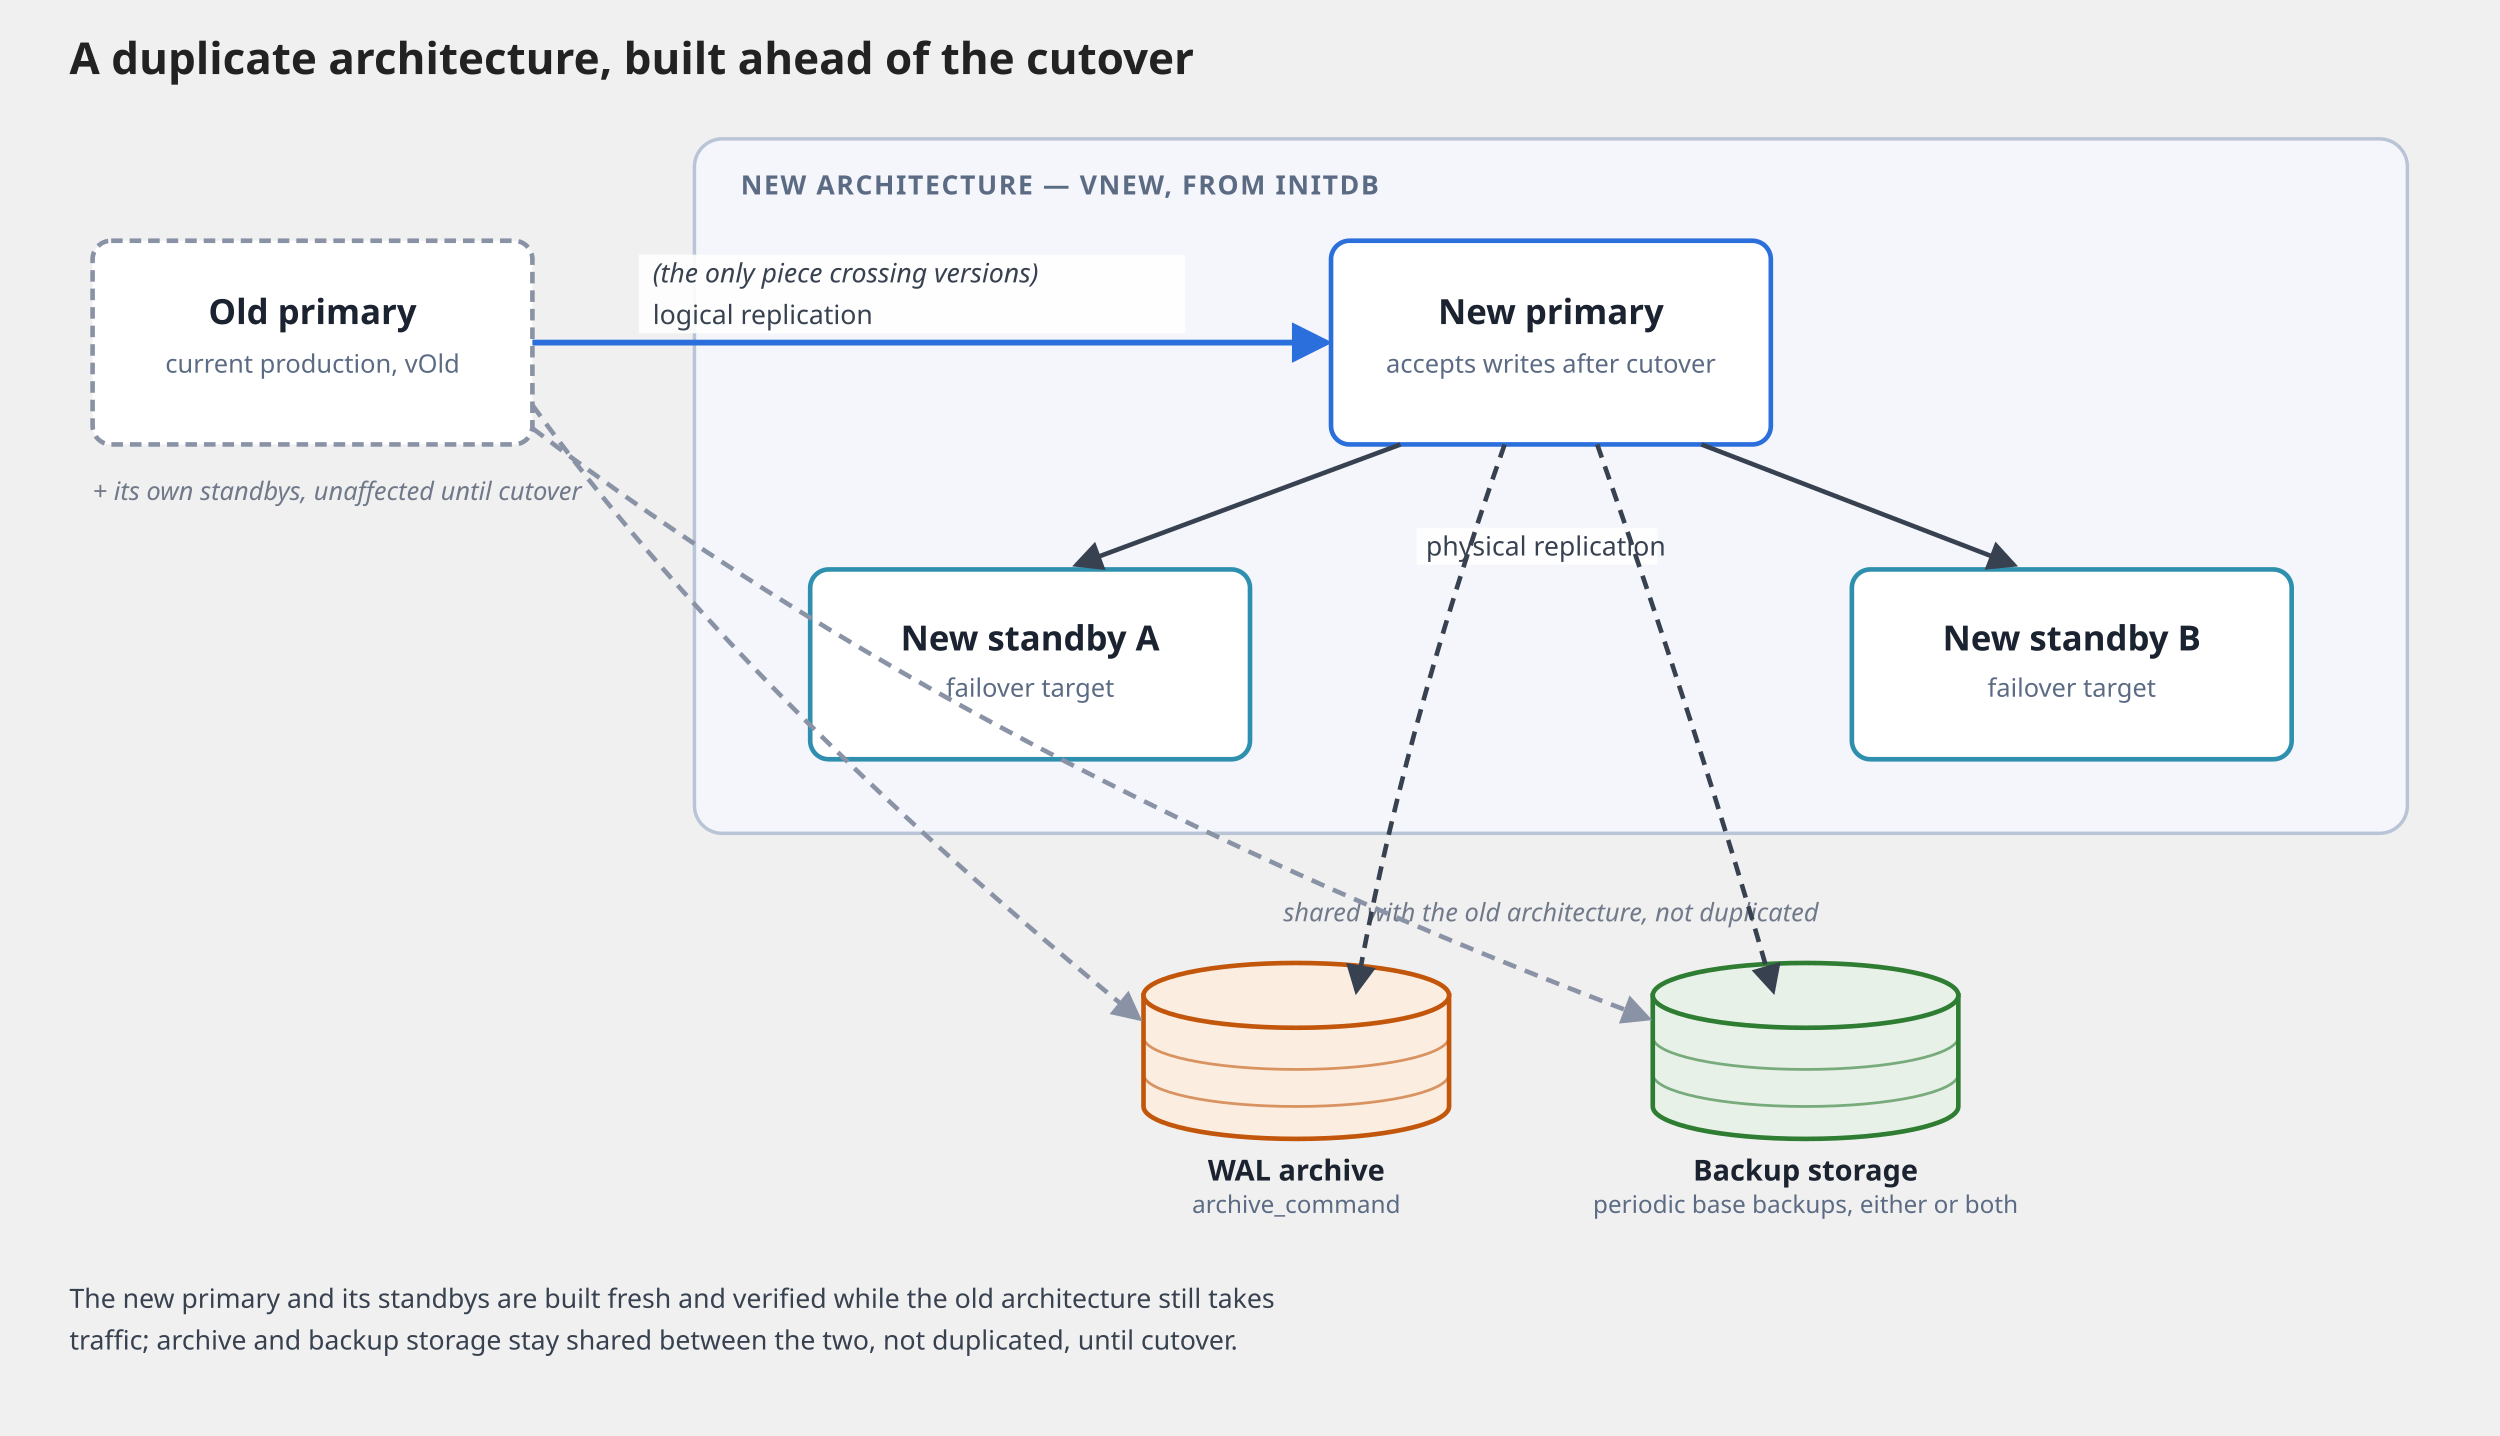
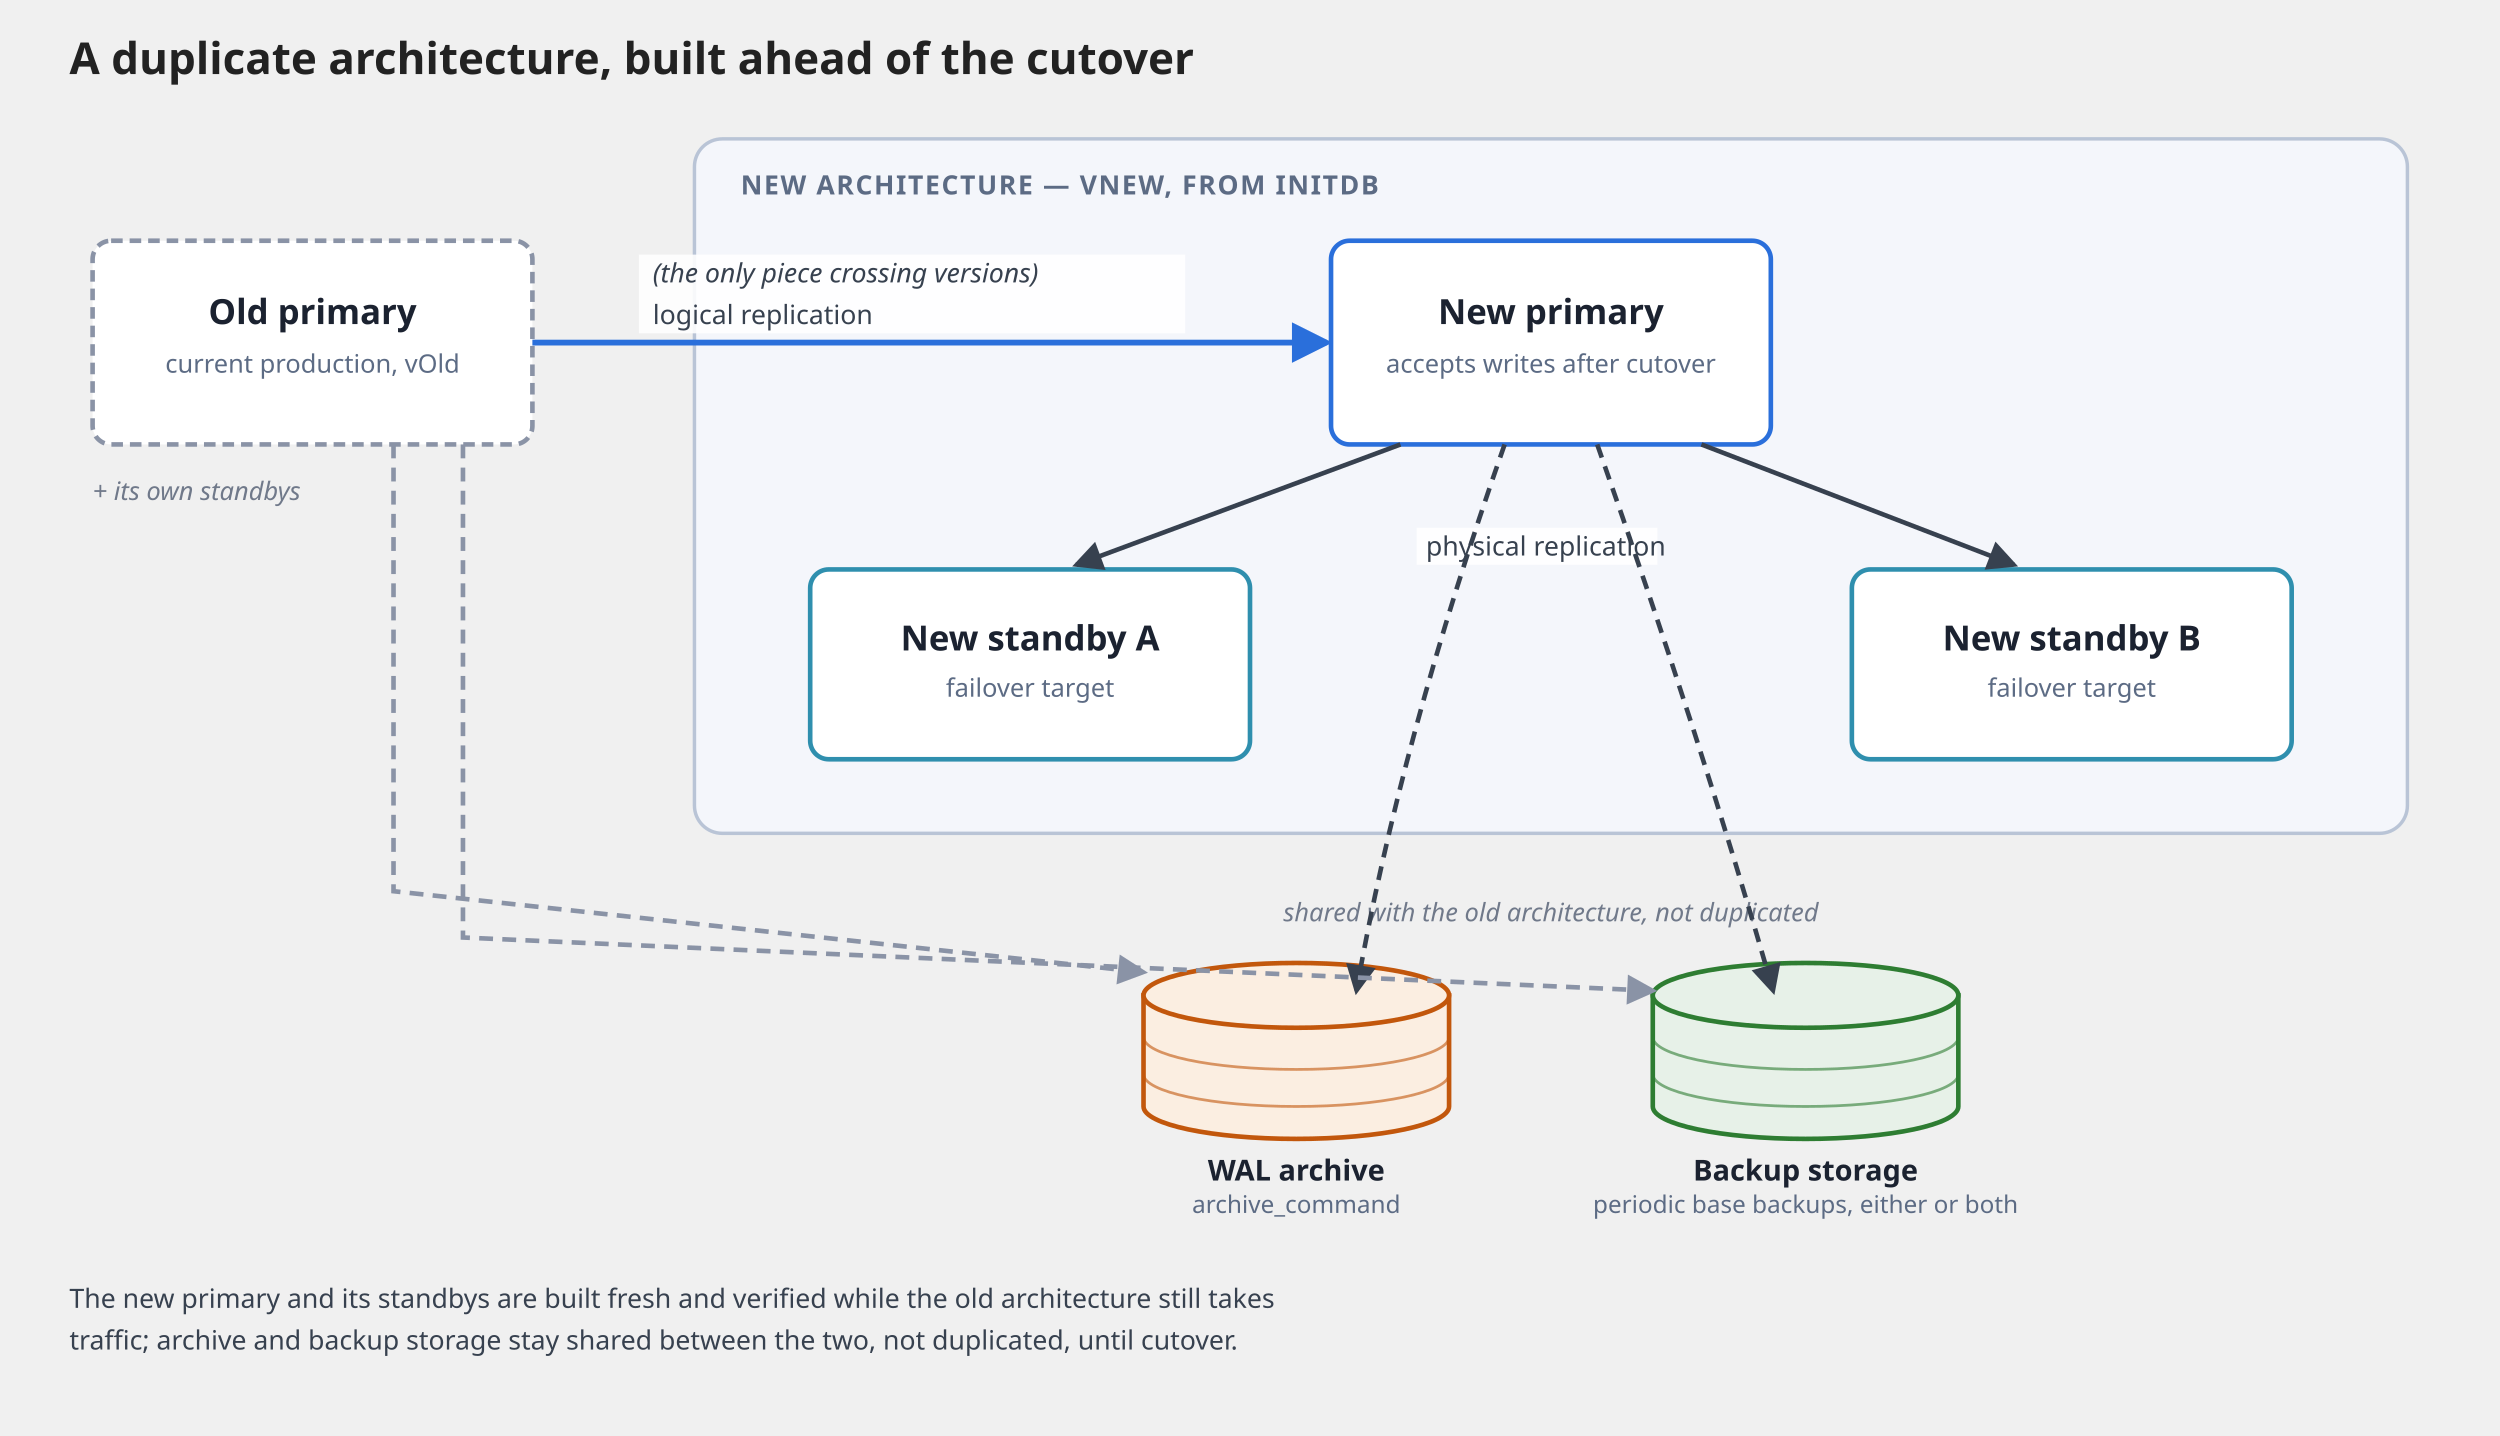
<svg xmlns="http://www.w3.org/2000/svg" viewBox="0 0 1080 620" role="img" aria-label="A duplicate architecture, built ahead of the cutover. The old primary, current production, feeds a brand new architecture through logical replication, which is the only piece that crosses the major-version boundary. Inside the new architecture, built on the new major version from initdb: a new primary, physical-replicating to its own new standby A and standby B exactly as the old primary did. Below, shared with the old architecture rather than duplicated: a WAL archive and backup storage, fed by both the old and the new primary, independent targets a deployment may keep either or both of. Cutover is a traffic switch onto an already-whole architecture, not a rebuild started after the fact.">
  <style>
    text { font-family: system-ui, sans-serif; fill: #222; }
    .title { font-size: 19px; font-weight: 700; }
    .zone { fill: #f4f6fb; stroke: #b9c4d6; stroke-width: 1.5; }
    .zone-label { font-size: 11.5px; font-weight: 700; letter-spacing: 0.06em; fill: #5c6b84; }
    .node { fill: #fff; stroke-width: 2; }
    .node-old { stroke: #8a93a6; stroke-dasharray: 5 3; }
    .node-primary { stroke: #2a6fdb; }
    .node-standby { stroke: #2f8fae; }
    .node-title { font-size: 15px; font-weight: 700; fill: #1b2230; }
    .node-sub { font-size: 11px; fill: #5c6b84; }
    .note { font-size: 11px; font-style: italic; fill: #70798a; }
    .disk-archive { fill: #fbeee1; stroke: #c2570c; stroke-width: 2; }
    .disk-backup { fill: #e7f1e8; stroke: #2e7d32; stroke-width: 2; }
    .disk-line-archive { fill: none; stroke: #c2570c; stroke-width: 1.2; opacity: 0.6; }
    .disk-line-backup { fill: none; stroke: #2e7d32; stroke-width: 1.2; opacity: 0.6; }
    .icon-label { font-size: 12.5px; font-weight: 700; fill: #1b2230; }
    .icon-sub { font-size: 10.5px; fill: #5c6b84; }
    .lr { stroke: #2a6fdb; stroke-width: 2.5; fill: none; marker-end: url(#m1); }
    .pr { stroke: #37414f; stroke-width: 2; fill: none; marker-end: url(#m2); }
    .dr { stroke: #37414f; stroke-width: 2; fill: none; stroke-dasharray: 6 4; marker-end: url(#m2); }
    .dro { stroke: #8a93a6; stroke-width: 2; fill: none; stroke-dasharray: 6 4; marker-end: url(#m3); }
    .lbl { font-size: 11.5px; fill: #37414f; }
    .lblbg { fill: #fff; opacity: 0.88; }
    @media (prefers-color-scheme: dark) {
      text { fill: #e8e8e8; }
      .zone { fill: #1b2130; stroke: #4a5873; } .zone-label { fill: #9aa8c2; }
      .node { fill: #1d2129; } .node-old { stroke: #7b8599; }
      .node-primary { stroke: #6ea8ff; } .node-standby { stroke: #5fb8d6; }
      .node-title { fill: #f0f0f0; } .node-sub { fill: #aab2c2; } .note { fill: #8b94a6; }
      .disk-archive { fill: #3a2a1d; stroke: #ff9a57; } .disk-backup { fill: #1f3322; stroke: #66bb6a; }
      .disk-line-archive { stroke: #ff9a57; } .disk-line-backup { stroke: #66bb6a; }
      .icon-label { fill: #f0f0f0; } .icon-sub { fill: #aab2c2; }
      .lr { stroke: #6ea8ff; } .pr { stroke: #c3cadb; } .dr { stroke: #c3cadb; } .dro { stroke: #7b8599; }
      .lbl { fill: #c3cadb; } .lblbg { fill: #15181e; }
    }
  </style>
  <defs>
    <marker id="m1" viewBox="0 0 10 10" refX="8.5" refY="5" markerWidth="7" markerHeight="7" orient="auto">
      <path d="M0 0L10 5L0 10z" fill="#2a6fdb" />
    </marker>
    <marker id="m2" viewBox="0 0 10 10" refX="8.5" refY="5" markerWidth="6.5" markerHeight="6.5" orient="auto">
      <path d="M0 0L10 5L0 10z" fill="#37414f" />
    </marker>
    <marker id="m3" viewBox="0 0 10 10" refX="8.5" refY="5" markerWidth="6.5" markerHeight="6.5" orient="auto">
      <path d="M0 0L10 5L0 10z" fill="#8a93a6" />
    </marker>
  </defs>
  <text class="title" x="30" y="32">A duplicate architecture, built ahead of the cutover</text>
  <rect class="node node-old" x="40" y="104" width="190" height="88" rx="8" />
  <text class="node-title" x="135" y="140" text-anchor="middle">Old primary</text>
  <text class="node-sub" x="135" y="161" text-anchor="middle">current production, vOld</text>
-   <text class="note" x="40" y="216">+ its own standbys, unaffected until cutover</text>
+   <text class="note" x="40" y="216">+ its own standbys</text>
  <rect class="zone" x="300" y="60" width="740" height="300" rx="12" />
  <text class="zone-label" x="320" y="84">NEW ARCHITECTURE — VNEW, FROM INITDB</text>
  <rect class="node node-primary" x="575" y="104" width="190" height="88" rx="8" />
  <text class="node-title" x="670" y="140" text-anchor="middle">New primary</text>
  <text class="node-sub" x="670" y="161" text-anchor="middle">accepts writes after cutover</text>
  <rect class="node node-standby" x="350" y="246" width="190" height="82" rx="8" />
  <text class="node-title" x="445" y="281" text-anchor="middle">New standby A</text>
  <text class="node-sub" x="445" y="301" text-anchor="middle">failover target</text>
  <rect class="node node-standby" x="800" y="246" width="190" height="82" rx="8" />
  <text class="node-title" x="895" y="281" text-anchor="middle">New standby B</text>
  <text class="node-sub" x="895" y="301" text-anchor="middle">failover target</text>
  <text class="note" x="670" y="398" text-anchor="middle">shared with the old architecture, not duplicated</text>
  <path class="disk-archive" d="M494 430 L494 478 A66 14 0 0 0 626 478 L626 430 Z" />
  <path class="disk-line-archive" d="M494 448 A66 14 0 0 0 626 448" />
  <path class="disk-line-archive" d="M494 464 A66 14 0 0 0 626 464" />
  <ellipse class="disk-archive" cx="560" cy="430" rx="66" ry="14" />
  <text class="icon-label" x="560" y="510" text-anchor="middle">WAL archive</text>
  <text class="icon-sub" x="560" y="524" text-anchor="middle">archive_command</text>
  <path class="disk-backup" d="M714 430 L714 478 A66 14 0 0 0 846 478 L846 430 Z" />
  <path class="disk-line-backup" d="M714 448 A66 14 0 0 0 846 448" />
  <path class="disk-line-backup" d="M714 464 A66 14 0 0 0 846 464" />
  <ellipse class="disk-backup" cx="780" cy="430" rx="66" ry="14" />
  <text class="icon-label" x="780" y="510" text-anchor="middle">Backup storage</text>
  <text class="icon-sub" x="780" y="524" text-anchor="middle">periodic base backups, either or both</text>
  <path class="lr" d="M230 148 L573 148" />
  <rect class="lblbg" x="276" y="110" width="236" height="34" />
  <text class="lbl" x="282" y="140">logical replication</text>
  <text class="lbl" x="282" y="122" font-size="10" font-style="italic">(the only piece crossing versions)</text>
  <path class="pr" d="M605 192 L465 244" />
  <path class="pr" d="M735 192 L870 244" />
  <rect class="lblbg" x="612" y="228" width="104" height="16" />
  <text class="lbl" x="616" y="240">physical replication</text>
  <path class="dr" d="M650 192 Q 605 320 586 428" />
  <path class="dr" d="M690 192 Q 735 320 766 428" />
-   <path class="dro" d="M230 175 Q 320 300 492 440" />
-   <path class="dro" d="M230 185 Q 420 330 712 440" />
+   <path class="dro" d="M170 192 L170 385 L494 420" />
+   <path class="dro" d="M200 192 L200 405 L714 428" />
  <text class="lbl" x="30" y="565">The new primary and its standbys are built fresh and verified while the old architecture still takes</text>
  <text class="lbl" x="30" y="583">traffic; archive and backup storage stay shared between the two, not duplicated, until cutover.</text>
</svg>
